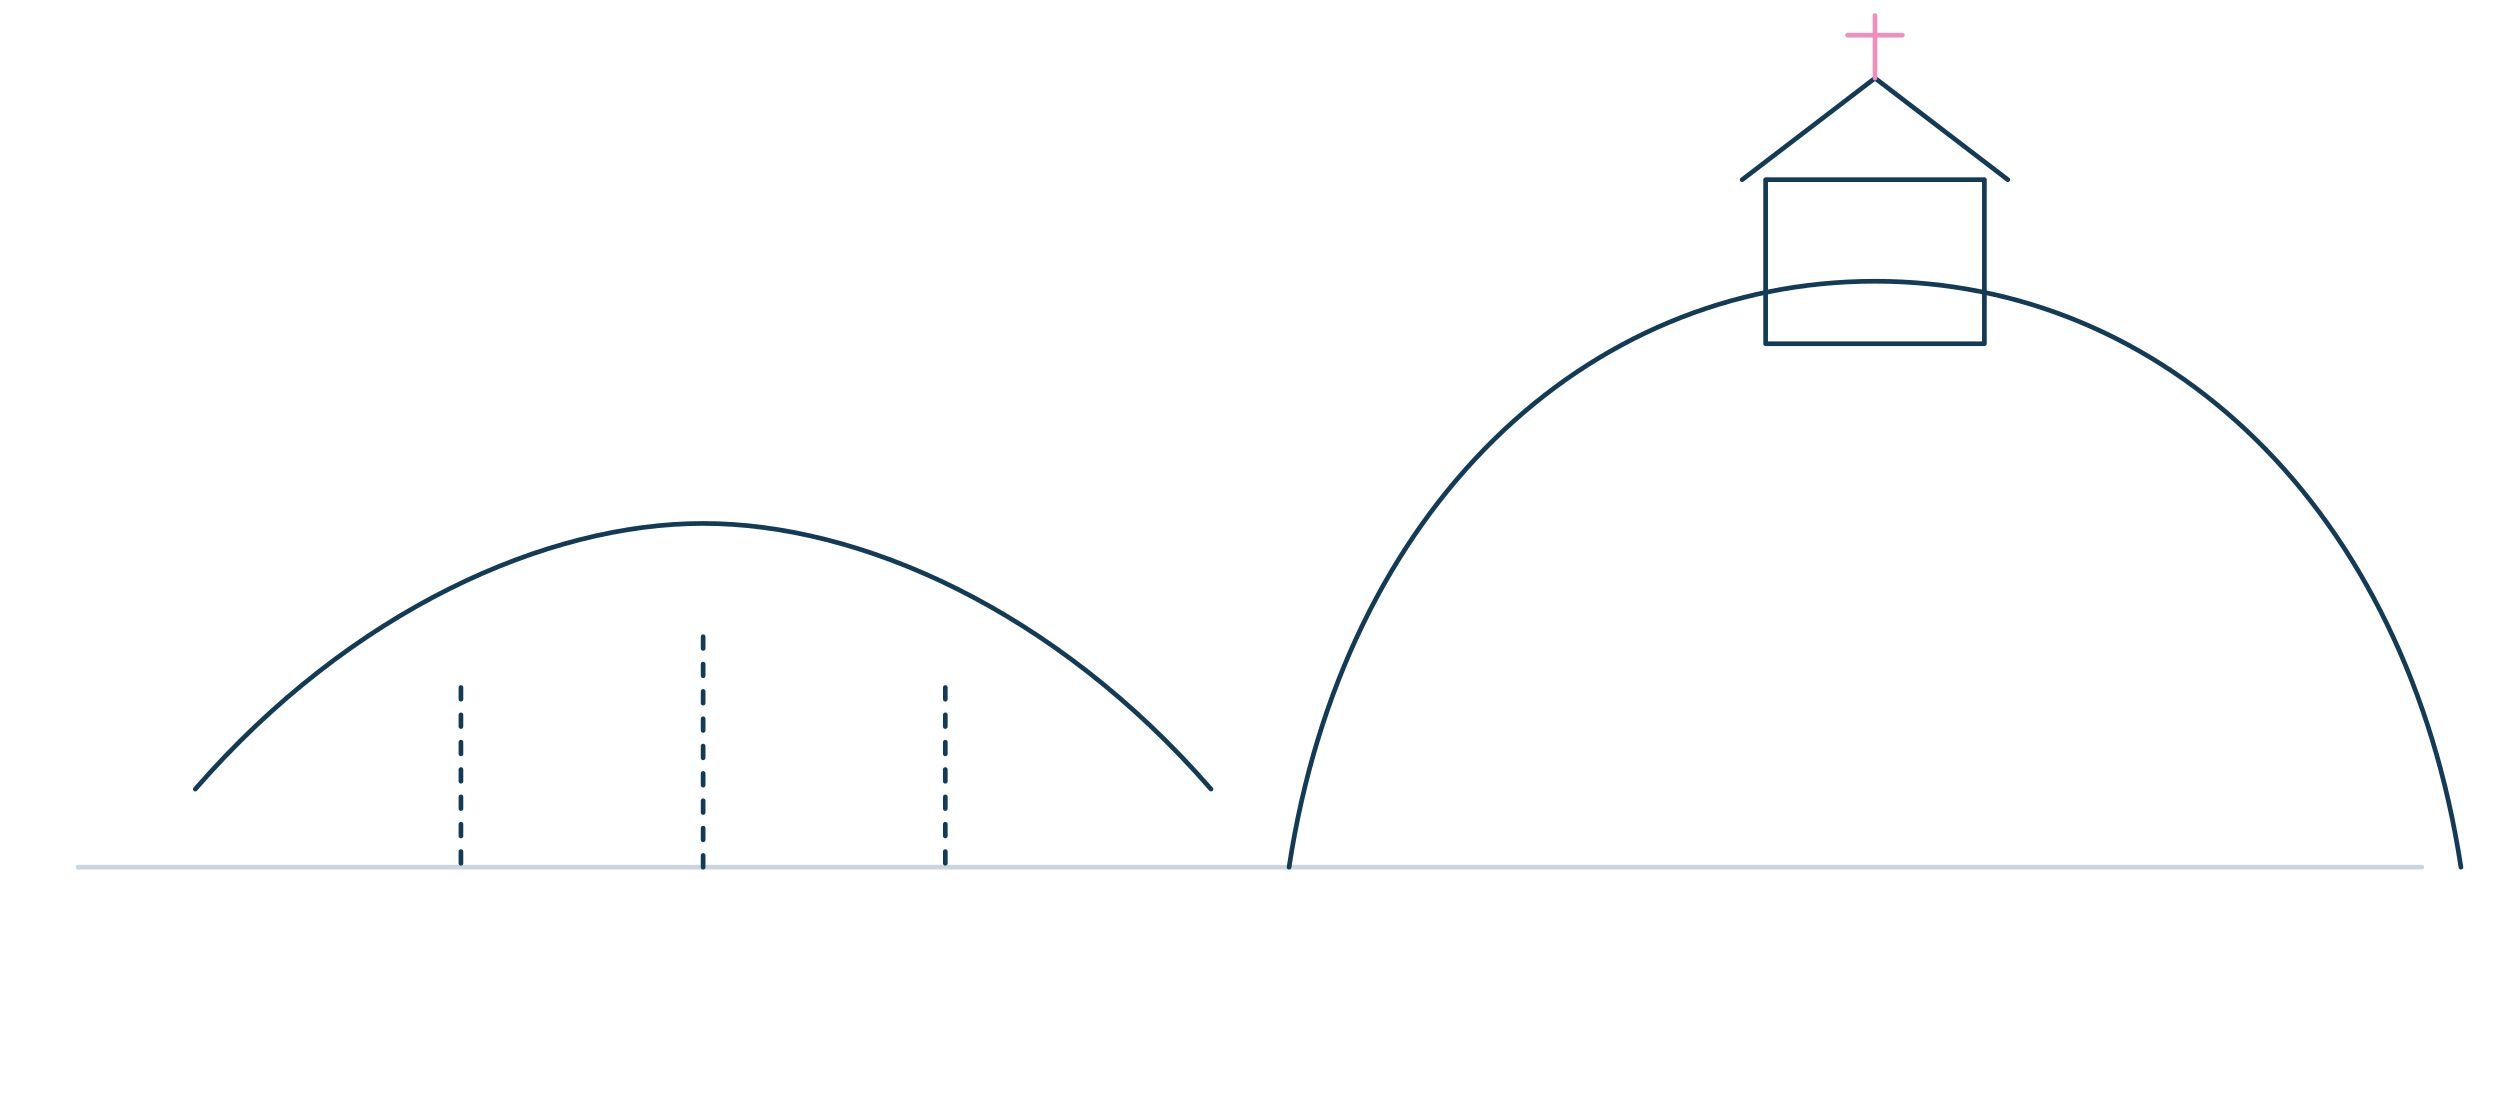
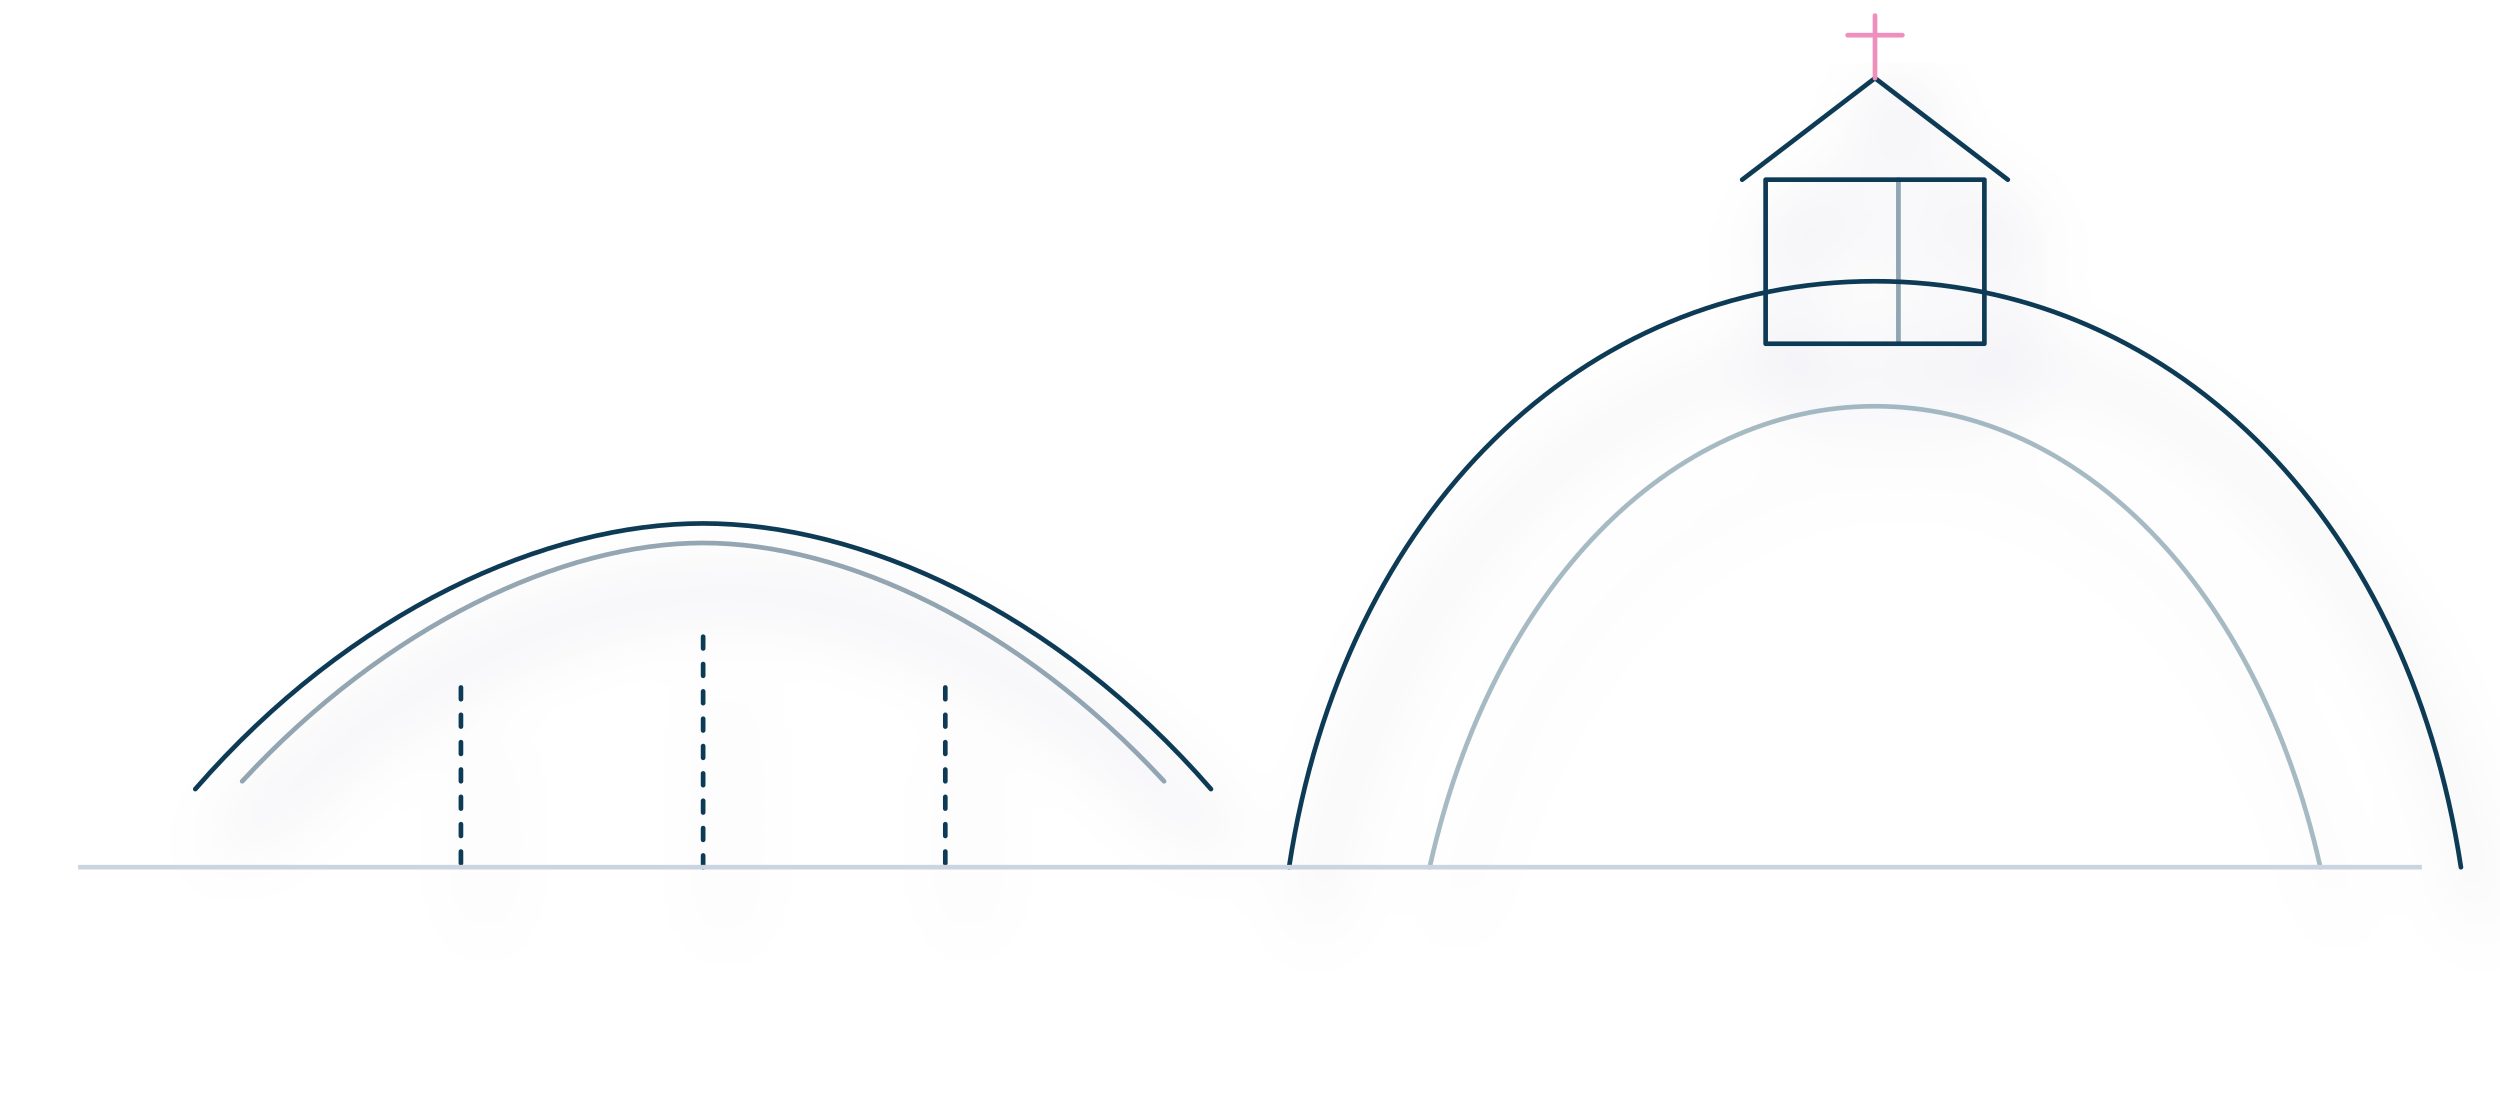
<svg xmlns="http://www.w3.org/2000/svg" viewBox="0 0 640 280" role="img" aria-labelledby="title desc">
-   <g fill="none" stroke="#113b56" stroke-width="1.2" stroke-linecap="round" stroke-linejoin="round">
-     <line x1="20" y1="222" x2="620" y2="222" stroke="#CBD5E1" />
-     <path d="M50 202c40-46 90-68 130-68s90 22 130 68" />
-     <line x1="118" y1="176" x2="118" y2="222" stroke-dasharray="3 4" />
-     <line x1="180" y1="163" x2="180" y2="222" stroke-dasharray="3 4" />
-     <line x1="242" y1="176" x2="242" y2="222" stroke-dasharray="3 4" />
-     <path d="M330 222c14-92 76-150 150-150s136 58 150 150" />
-     <rect x="452" y="46" width="56" height="42" />
-     <path d="M446 46 480 20 514 46" />
+   <defs>
+     <filter id="qv-lift" x="-30%" y="-30%" width="170%" height="200%">
+       <feDropShadow dx="6" dy="16" stdDeviation="9" flood-color="#113b56" flood-opacity="0.35" />
+     </filter>
+   </defs>
+   <g filter="url(#qv-lift)">
+     <g fill="none" stroke="#113b56" stroke-width="1.2" stroke-linecap="round" stroke-linejoin="round">
+       <path d="M50 202c40-46 90-68 130-68s90 22 130 68" />
+       <path d="M62 200c37-40 82-61 118-61s81 21 118 61" opacity="0.45" />
+       <line x1="118" y1="176" x2="118" y2="222" stroke-dasharray="3 4" />
+       <line x1="180" y1="163" x2="180" y2="222" stroke-dasharray="3 4" />
+       <line x1="242" y1="176" x2="242" y2="222" stroke-dasharray="3 4" />
+       <path d="M330 222c14-92 76-150 150-150s136 58 150 150" />
+       <path d="M366 222c16-72 62-118 114-118s98 46 114 118" opacity="0.35" />
+       <rect x="452" y="46" width="56" height="42" />
+       <line x1="486" y1="46" x2="486" y2="88" opacity="0.45" />
+       <path d="M446 46 480 20 514 46" />
+     </g>
+     <g stroke="#EE8FBD" stroke-width="1.2" stroke-linecap="round">
+       <line x1="480" y1="20" x2="480" y2="4" />
+       <line x1="473" y1="9" x2="487" y2="9" />
+     </g>
  </g>
-   <g stroke="#EE8FBD" stroke-width="1.2" stroke-linecap="round">
-     <line x1="480" y1="20" x2="480" y2="4" />
-     <line x1="473" y1="9" x2="487" y2="9" />
-   </g>
+   <line x1="20" y1="222" x2="620" y2="222" stroke="#CBD5E1" stroke-width="1.2" />
</svg>
